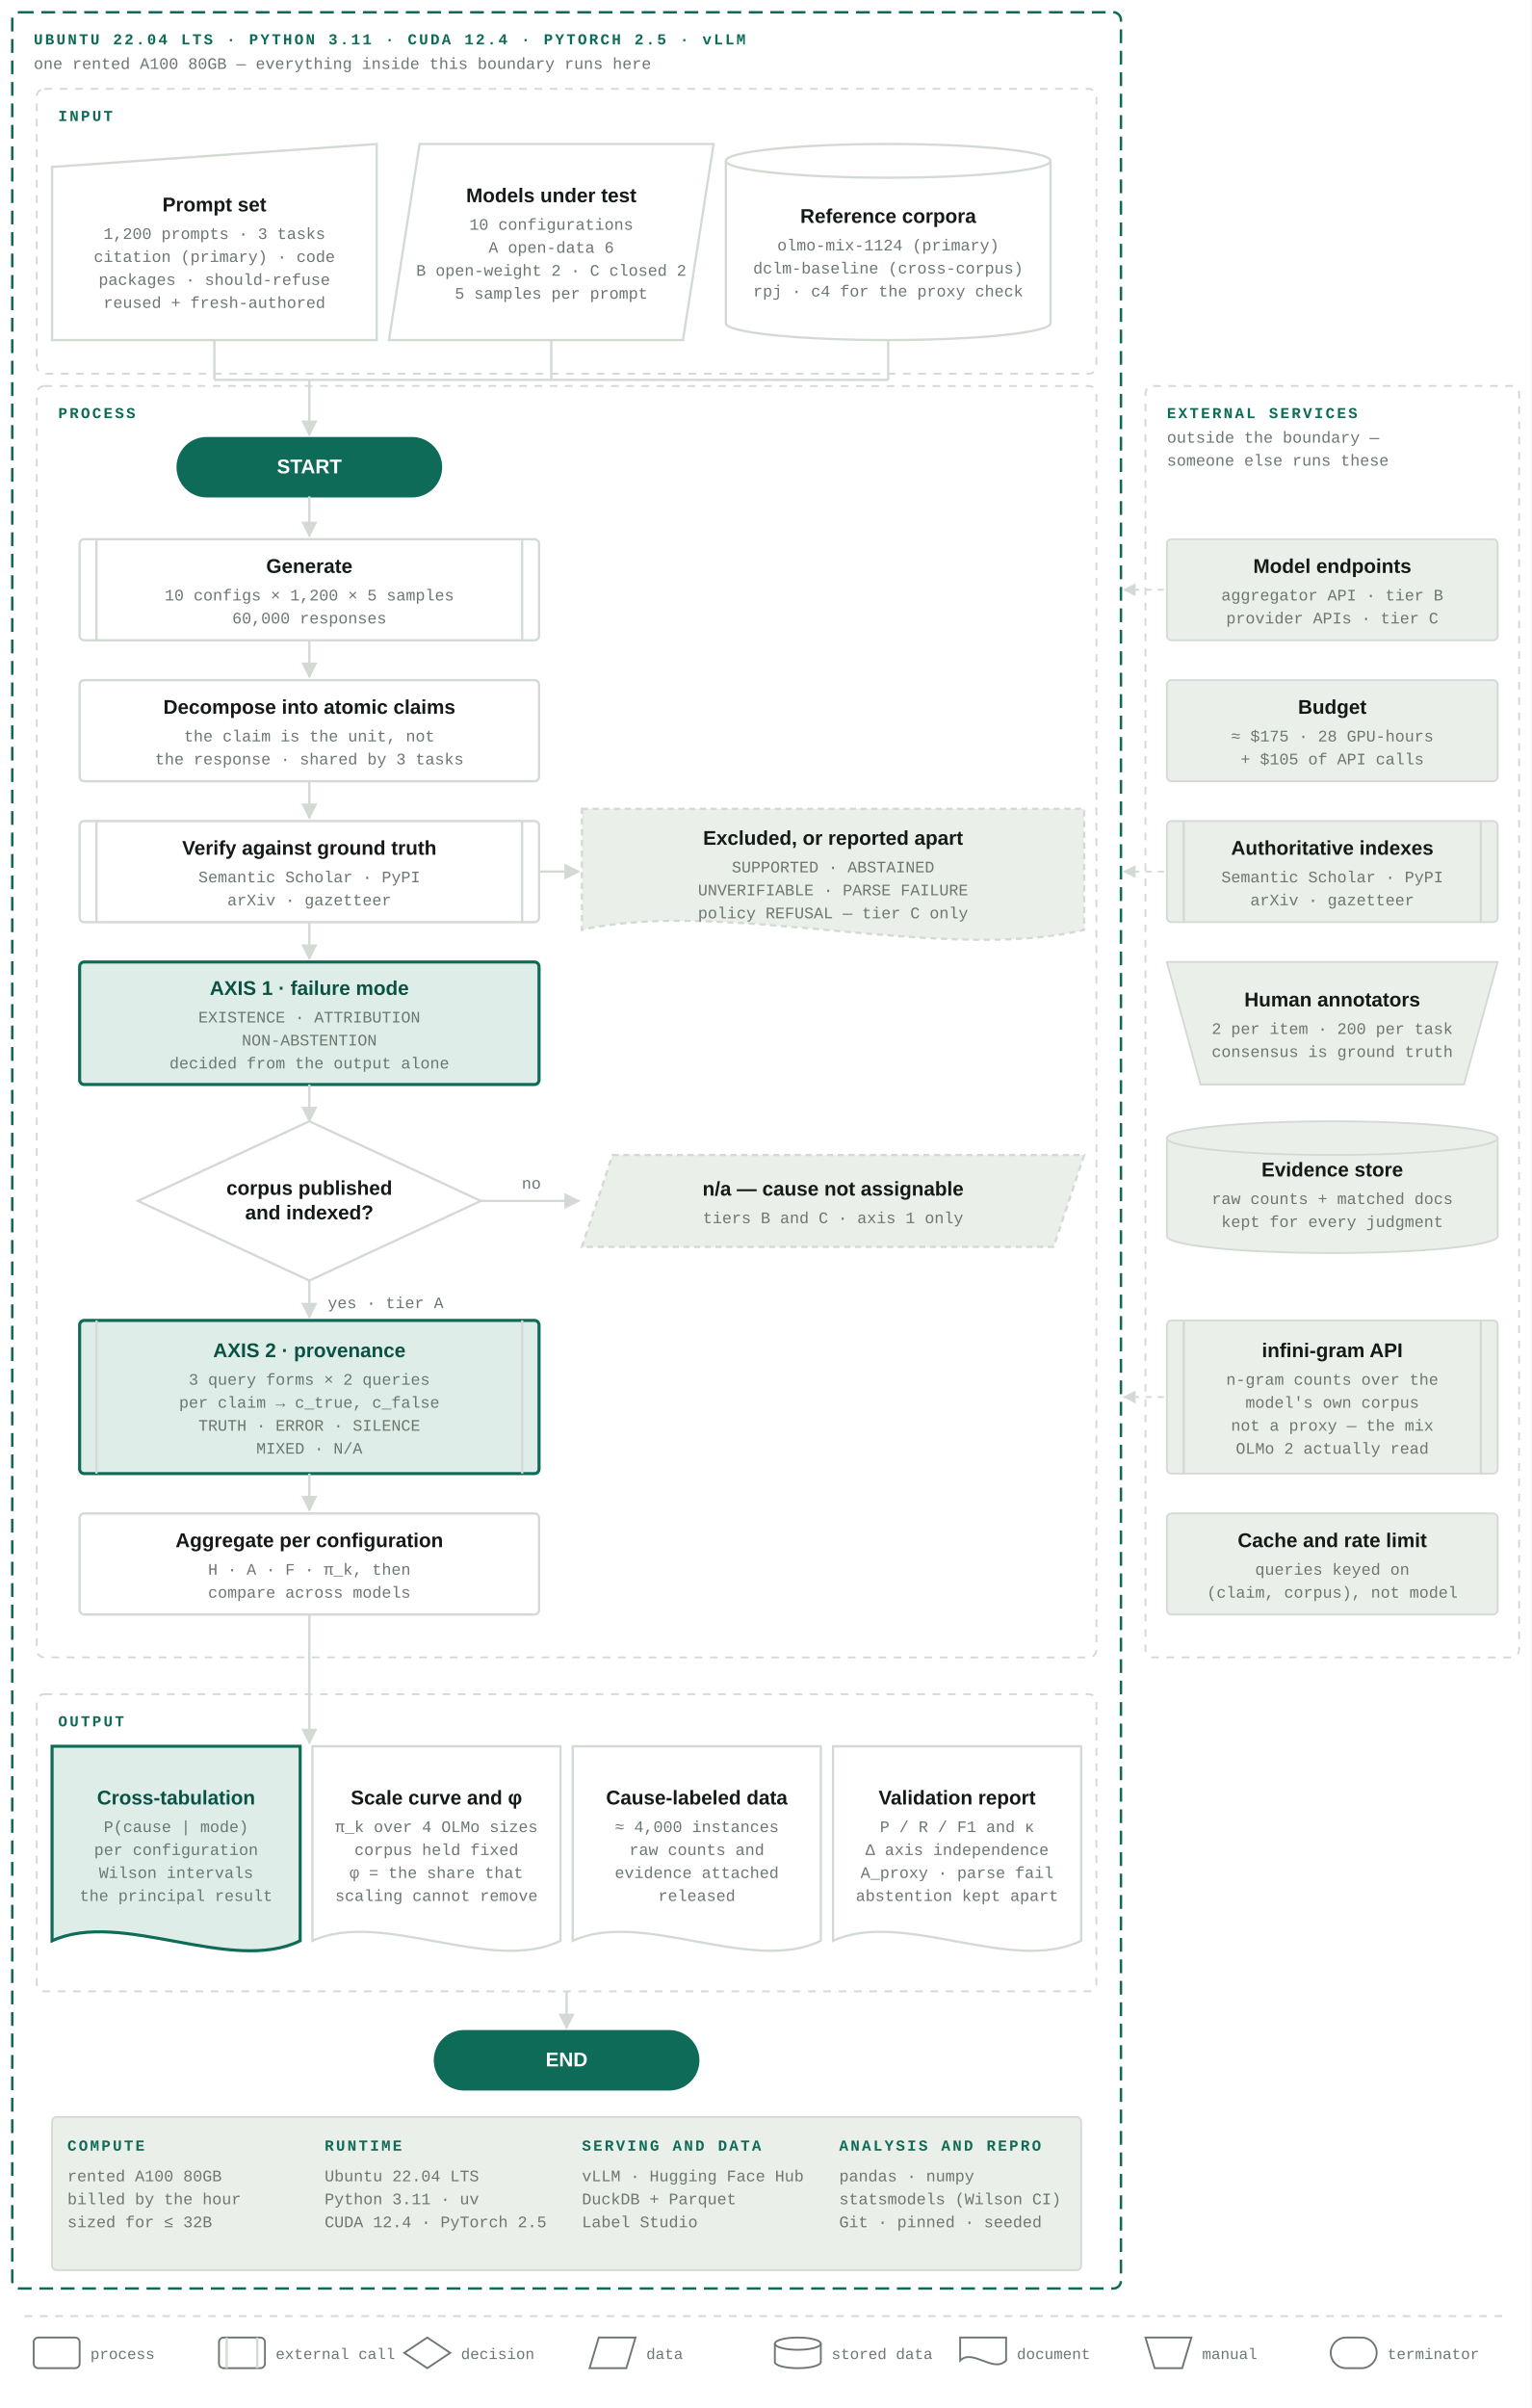
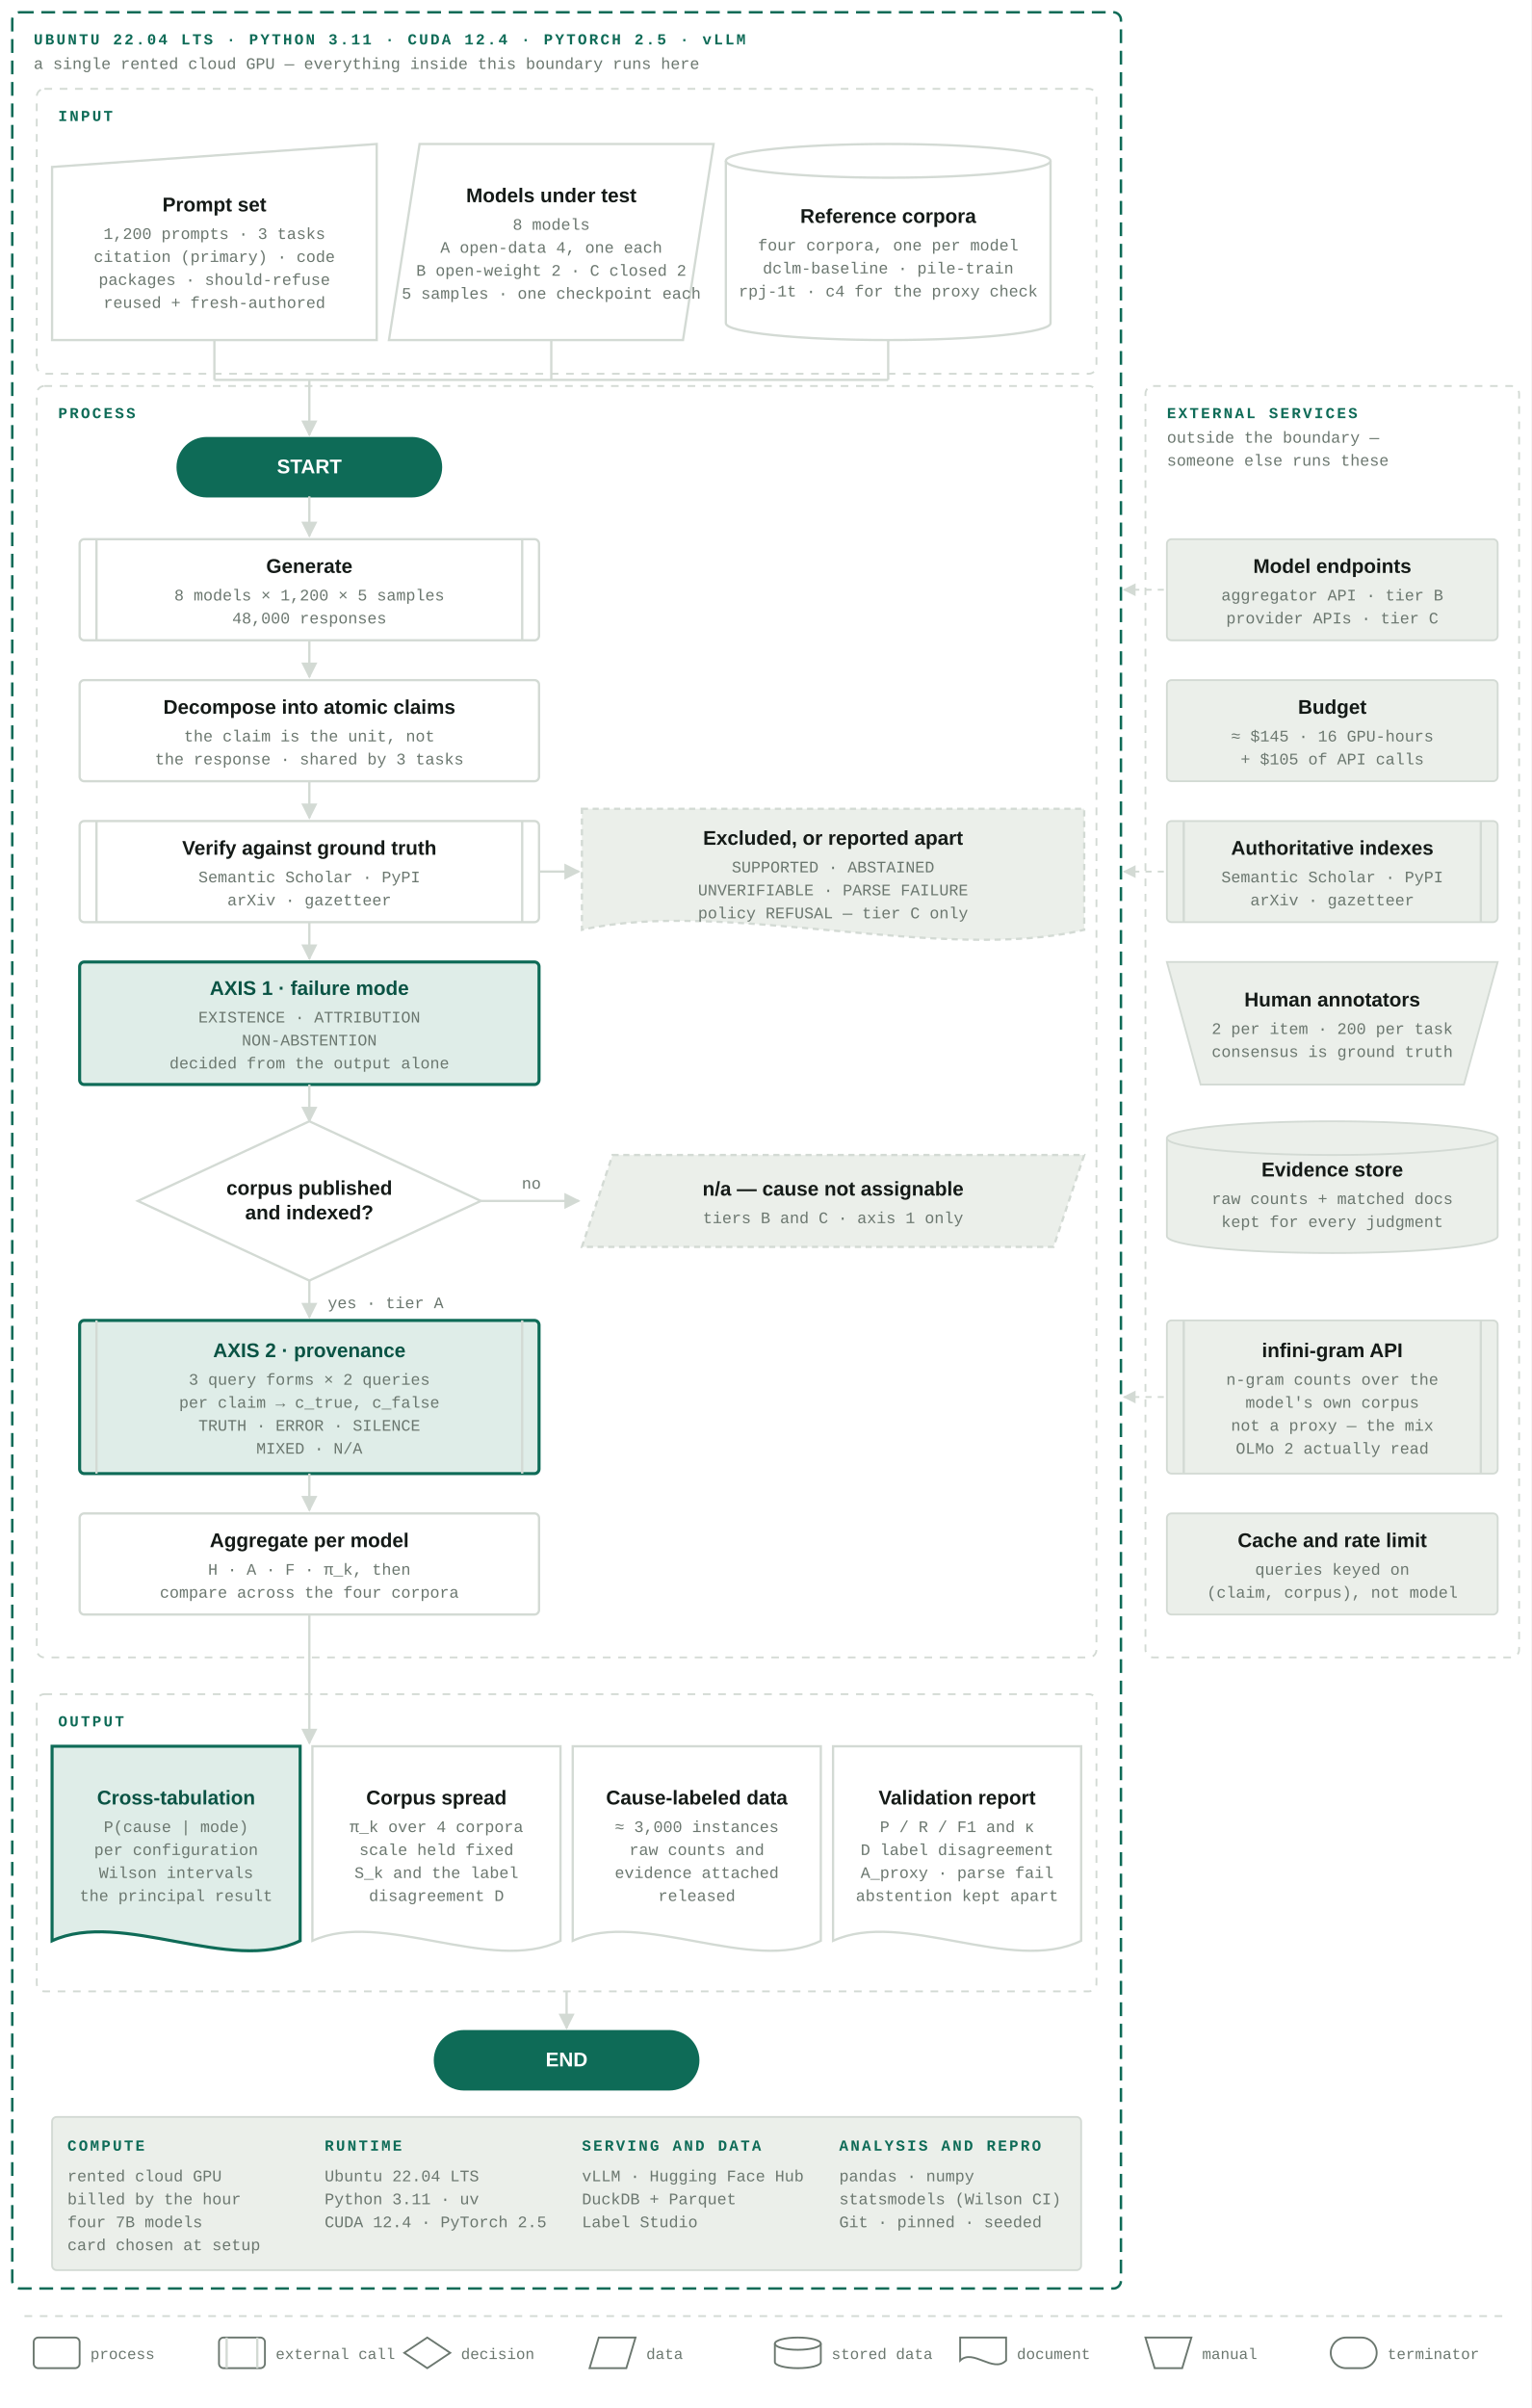
<svg xmlns="http://www.w3.org/2000/svg" viewBox="0 0 1000 1572" width="1000" height="1572">
  <rect x="0" y="0" width="1000" height="1572" fill="#FFFFFF" />
  <defs>
    <marker id="ah" viewBox="0 0 10 10" refX="9" refY="5" markerWidth="7" markerHeight="7" orient="auto">
      <path d="M0,0 L10,5 L0,10 z" fill="#D3DAD4" />
    </marker>
  </defs>
  <rect fill="none" stroke="#0E6B57" stroke-width="1.6" stroke-dasharray="9 5" x="8" y="8" width="724" height="1486" rx="5" />
  <text font-family="Consolas, Courier New, monospace" font-size="10" font-weight="700" letter-spacing="1.4" fill="#0E6B57" x="22" y="29">UBUNTU 22.04 LTS · PYTHON 3.11 · CUDA 12.4 · PYTORCH 2.5 · vLLM</text>
-   <text font-family="Consolas, Courier New, monospace" font-size="10.5" fill="#6B776F" x="22" y="45">one rented A100 80GB — everything inside this boundary runs here</text>
+   <text font-family="Consolas, Courier New, monospace" font-size="10.5" fill="#6B776F" x="22" y="45">a single rented cloud GPU — everything inside this boundary runs here</text>
  <rect fill="none" stroke="#D3DAD4" stroke-width="1.2" stroke-dasharray="5 5" x="24" y="58" width="692" height="186" rx="5" />
  <text font-family="Consolas, Courier New, monospace" font-size="10" font-weight="700" letter-spacing="1.4" fill="#0E6B57" x="38" y="79">INPUT</text>
  <path fill="#FFFFFF" stroke="#D3DAD4" stroke-width="1.5" d="M34,109 L246,94 L246,222 L34,222 Z" />
  <text font-family="Segoe UI, Calibri, Arial, sans-serif" font-size="13" font-weight="600" fill="#141A17" x="140" y="138" text-anchor="middle">Prompt set</text>
  <text font-family="Consolas, Courier New, monospace" font-size="10.5" fill="#6B776F" x="140" y="156" text-anchor="middle">1,200 prompts · 3 tasks</text>
  <text font-family="Consolas, Courier New, monospace" font-size="10.5" fill="#6B776F" x="140" y="171" text-anchor="middle">citation (primary) · code</text>
  <text font-family="Consolas, Courier New, monospace" font-size="10.5" fill="#6B776F" x="140" y="186" text-anchor="middle">packages · should-refuse</text>
  <text font-family="Consolas, Courier New, monospace" font-size="10.5" fill="#6B776F" x="140" y="201" text-anchor="middle">reused + fresh-authored</text>
  <path fill="#FFFFFF" stroke="#D3DAD4" stroke-width="1.5" d="M274,94 L466,94 L446,222 L254,222 Z" />
  <text font-family="Segoe UI, Calibri, Arial, sans-serif" font-size="13" font-weight="600" fill="#141A17" x="360" y="132" text-anchor="middle">Models under test</text>
-   <text font-family="Consolas, Courier New, monospace" font-size="10.5" fill="#6B776F" x="360" y="150" text-anchor="middle">10 configurations</text>
-   <text font-family="Consolas, Courier New, monospace" font-size="10.5" fill="#6B776F" x="360" y="165" text-anchor="middle">A open-data 6</text>
+   <text font-family="Consolas, Courier New, monospace" font-size="10.5" fill="#6B776F" x="360" y="150" text-anchor="middle">8 models</text>
+   <text font-family="Consolas, Courier New, monospace" font-size="10.5" fill="#6B776F" x="360" y="165" text-anchor="middle">A open-data 4, one each</text>
  <text font-family="Consolas, Courier New, monospace" font-size="10.5" fill="#6B776F" x="360" y="180" text-anchor="middle">B open-weight 2 · C closed 2</text>
-   <text font-family="Consolas, Courier New, monospace" font-size="10.5" fill="#6B776F" x="360" y="195" text-anchor="middle">5 samples per prompt</text>
+   <text font-family="Consolas, Courier New, monospace" font-size="10.5" fill="#6B776F" x="360" y="195" text-anchor="middle">5 samples · one checkpoint each</text>
  <path fill="#FFFFFF" stroke="#D3DAD4" stroke-width="1.5" d="M474,105 A106.0,11 0 0 1 686,105 L686,211 A106.0,11 0 0 1 474,211 Z" />
  <path fill="#FFFFFF" stroke="#D3DAD4" stroke-width="1.5" style="fill:none" d="M474,105 A106.0,11 0 0 0 686,105" />
  <text font-family="Segoe UI, Calibri, Arial, sans-serif" font-size="13" font-weight="600" fill="#141A17" x="580" y="145.5" text-anchor="middle">Reference corpora</text>
-   <text font-family="Consolas, Courier New, monospace" font-size="10.5" fill="#6B776F" x="580" y="163.5" text-anchor="middle">olmo-mix-1124 (primary)</text>
-   <text font-family="Consolas, Courier New, monospace" font-size="10.5" fill="#6B776F" x="580" y="178.5" text-anchor="middle">dclm-baseline (cross-corpus)</text>
-   <text font-family="Consolas, Courier New, monospace" font-size="10.5" fill="#6B776F" x="580" y="193.5" text-anchor="middle">rpj · c4 for the proxy check</text>
+   <text font-family="Consolas, Courier New, monospace" font-size="10.5" fill="#6B776F" x="580" y="163.5" text-anchor="middle">four corpora, one per model</text>
+   <text font-family="Consolas, Courier New, monospace" font-size="10.5" fill="#6B776F" x="580" y="178.5" text-anchor="middle">dclm-baseline · pile-train</text>
+   <text font-family="Consolas, Courier New, monospace" font-size="10.5" fill="#6B776F" x="580" y="193.5" text-anchor="middle">rpj-1t · c4 for the proxy check</text>
  <line stroke="#D3DAD4" stroke-width="1.5" fill="none" x1="140" y1="222" x2="140" y2="248" />
  <line stroke="#D3DAD4" stroke-width="1.5" fill="none" x1="360" y1="222" x2="360" y2="248" />
  <line stroke="#D3DAD4" stroke-width="1.5" fill="none" x1="580" y1="222" x2="580" y2="248" />
  <line stroke="#D3DAD4" stroke-width="1.5" fill="none" x1="140" y1="248" x2="580" y2="248" />
  <line stroke="#D3DAD4" stroke-width="1.5" fill="none" x1="202" y1="248" x2="202" y2="284" marker-end="url(#ah)" />
  <rect fill="none" stroke="#D3DAD4" stroke-width="1.2" stroke-dasharray="5 5" x="24" y="252" width="692" height="830" rx="5" />
  <text font-family="Consolas, Courier New, monospace" font-size="10" font-weight="700" letter-spacing="1.4" fill="#0E6B57" x="38" y="273">PROCESS</text>
  <rect fill="#0E6B57" stroke="#0E6B57" stroke-width="1.5" x="116" y="286" width="172" height="38" rx="19.0" />
  <text font-family="Segoe UI, Calibri, Arial, sans-serif" font-size="13" font-weight="600" fill="#FFFFFF" x="202" y="309" text-anchor="middle">START</text>
  <line stroke="#D3DAD4" stroke-width="1.5" fill="none" x1="202" y1="324" x2="202" y2="350" marker-end="url(#ah)" />
  <rect fill="#FFFFFF" stroke="#D3DAD4" stroke-width="1.5" x="52" y="352" width="300" height="66" rx="3" />
  <line stroke="#D3DAD4" stroke-width="1.5" x1="63" y1="352" x2="63" y2="418" />
  <line stroke="#D3DAD4" stroke-width="1.5" x1="341" y1="352" x2="341" y2="418" />
  <text font-family="Segoe UI, Calibri, Arial, sans-serif" font-size="13" font-weight="600" fill="#141A17" x="202" y="374" text-anchor="middle">Generate</text>
-   <text font-family="Consolas, Courier New, monospace" font-size="10.5" fill="#6B776F" x="202" y="392" text-anchor="middle">10 configs × 1,200 × 5 samples</text>
-   <text font-family="Consolas, Courier New, monospace" font-size="10.5" fill="#6B776F" x="202" y="407" text-anchor="middle">60,000 responses</text>
+   <text font-family="Consolas, Courier New, monospace" font-size="10.5" fill="#6B776F" x="202" y="392" text-anchor="middle">8 models × 1,200 × 5 samples</text>
+   <text font-family="Consolas, Courier New, monospace" font-size="10.5" fill="#6B776F" x="202" y="407" text-anchor="middle">48,000 responses</text>
  <line stroke="#D3DAD4" stroke-width="1.2" fill="none" stroke-dasharray="4 4" x1="760" y1="385" x2="734" y2="385" marker-end="url(#ah)" />
  <line stroke="#D3DAD4" stroke-width="1.5" fill="none" x1="202" y1="418" x2="202" y2="442" marker-end="url(#ah)" />
  <rect fill="#FFFFFF" stroke="#D3DAD4" stroke-width="1.5" x="52" y="444" width="300" height="66" rx="3" />
  <text font-family="Segoe UI, Calibri, Arial, sans-serif" font-size="13" font-weight="600" fill="#141A17" x="202" y="466" text-anchor="middle">Decompose into atomic claims</text>
  <text font-family="Consolas, Courier New, monospace" font-size="10.5" fill="#6B776F" x="202" y="484" text-anchor="middle">the claim is the unit, not</text>
  <text font-family="Consolas, Courier New, monospace" font-size="10.5" fill="#6B776F" x="202" y="499" text-anchor="middle">the response · shared by 3 tasks</text>
  <line stroke="#D3DAD4" stroke-width="1.5" fill="none" x1="202" y1="510" x2="202" y2="534" marker-end="url(#ah)" />
  <rect fill="#FFFFFF" stroke="#D3DAD4" stroke-width="1.5" x="52" y="536" width="300" height="66" rx="3" />
  <line stroke="#D3DAD4" stroke-width="1.5" x1="63" y1="536" x2="63" y2="602" />
  <line stroke="#D3DAD4" stroke-width="1.5" x1="341" y1="536" x2="341" y2="602" />
  <text font-family="Segoe UI, Calibri, Arial, sans-serif" font-size="13" font-weight="600" fill="#141A17" x="202" y="558" text-anchor="middle">Verify against ground truth</text>
  <text font-family="Consolas, Courier New, monospace" font-size="10.5" fill="#6B776F" x="202" y="576" text-anchor="middle">Semantic Scholar · PyPI</text>
  <text font-family="Consolas, Courier New, monospace" font-size="10.5" fill="#6B776F" x="202" y="591" text-anchor="middle">arXiv · gazetteer</text>
  <line stroke="#D3DAD4" stroke-width="1.2" fill="none" stroke-dasharray="4 4" x1="760" y1="569" x2="734" y2="569" marker-end="url(#ah)" />
  <line stroke="#D3DAD4" stroke-width="1.5" fill="none" x1="352" y1="569" x2="378" y2="569" marker-end="url(#ah)" />
  <path fill="#EBEFEA" stroke="#D3DAD4" stroke-width="1.5" stroke-dasharray="4 3" d="M380,528 L708,528 L708,607 C616.16,629.1 471.84,586.2 380,607 Z" />
  <text font-family="Segoe UI, Calibri, Arial, sans-serif" font-size="13" font-weight="600" fill="#141A17" x="544" y="551.5" text-anchor="middle">Excluded, or reported apart</text>
  <text font-family="Consolas, Courier New, monospace" font-size="10.5" fill="#6B776F" x="544" y="569.5" text-anchor="middle">SUPPORTED · ABSTAINED</text>
  <text font-family="Consolas, Courier New, monospace" font-size="10.5" fill="#6B776F" x="544" y="584.5" text-anchor="middle">UNVERIFIABLE · PARSE FAILURE</text>
  <text font-family="Consolas, Courier New, monospace" font-size="10.5" fill="#6B776F" x="544" y="599.5" text-anchor="middle">policy REFUSAL — tier C only</text>
  <line stroke="#D3DAD4" stroke-width="1.5" fill="none" x1="202" y1="602" x2="202" y2="626" marker-end="url(#ah)" />
  <rect fill="#DFEDE8" stroke="#0E6B57" stroke-width="2" x="52" y="628" width="300" height="80" rx="3" />
  <text font-family="Segoe UI, Calibri, Arial, sans-serif" font-size="13" font-weight="600" fill="#0A5344" x="202" y="649.5" text-anchor="middle">AXIS 1 · failure mode</text>
  <text font-family="Consolas, Courier New, monospace" font-size="10.5" fill="#6B776F" x="202" y="667.5" text-anchor="middle">EXISTENCE · ATTRIBUTION</text>
  <text font-family="Consolas, Courier New, monospace" font-size="10.5" fill="#6B776F" x="202" y="682.5" text-anchor="middle">NON-ABSTENTION</text>
  <text font-family="Consolas, Courier New, monospace" font-size="10.5" fill="#6B776F" x="202" y="697.5" text-anchor="middle">decided from the output alone</text>
  <line stroke="#D3DAD4" stroke-width="1.5" fill="none" x1="202" y1="708" x2="202" y2="732" marker-end="url(#ah)" />
  <path fill="#FFFFFF" stroke="#D3DAD4" stroke-width="1.5" d="M202,732 L314,784 L202,836 L90,784 Z" />
  <text font-family="Segoe UI, Calibri, Arial, sans-serif" font-size="13" font-weight="600" fill="#141A17" x="202" y="780" text-anchor="middle">corpus published</text>
  <text font-family="Segoe UI, Calibri, Arial, sans-serif" font-size="13" font-weight="600" fill="#141A17" x="202" y="796" text-anchor="middle">and indexed?</text>
  <line stroke="#D3DAD4" stroke-width="1.5" fill="none" x1="314" y1="784" x2="378" y2="784" marker-end="url(#ah)" />
  <text font-family="Consolas, Courier New, monospace" font-size="10.5" fill="#6B776F" x="347" y="776" text-anchor="middle">no</text>
  <path fill="#EBEFEA" stroke="#D3DAD4" stroke-width="1.5" stroke-dasharray="4 3" d="M400,754 L708,754 L688,814 L380,814 Z" />
  <text font-family="Segoe UI, Calibri, Arial, sans-serif" font-size="13" font-weight="600" fill="#141A17" x="544" y="780.5" text-anchor="middle">n/a — cause not assignable</text>
  <text font-family="Consolas, Courier New, monospace" font-size="10.5" fill="#6B776F" x="544" y="798.5" text-anchor="middle">tiers B and C · axis 1 only</text>
  <line stroke="#D3DAD4" stroke-width="1.5" fill="none" x1="202" y1="836" x2="202" y2="860" marker-end="url(#ah)" />
  <text font-family="Consolas, Courier New, monospace" font-size="10.5" fill="#6B776F" x="214" y="854">yes · tier A</text>
  <rect fill="#DFEDE8" stroke="#0E6B57" stroke-width="2" x="52" y="862" width="300" height="100" rx="3" />
  <line stroke="#D3DAD4" stroke-width="1.5" x1="63" y1="862" x2="63" y2="962" />
  <line stroke="#D3DAD4" stroke-width="1.5" x1="341" y1="862" x2="341" y2="962" />
  <text font-family="Segoe UI, Calibri, Arial, sans-serif" font-size="13" font-weight="600" fill="#0A5344" x="202" y="886" text-anchor="middle">AXIS 2 · provenance</text>
  <text font-family="Consolas, Courier New, monospace" font-size="10.5" fill="#6B776F" x="202" y="904" text-anchor="middle">3 query forms × 2 queries</text>
  <text font-family="Consolas, Courier New, monospace" font-size="10.5" fill="#6B776F" x="202" y="919" text-anchor="middle">per claim → c_true, c_false</text>
  <text font-family="Consolas, Courier New, monospace" font-size="10.5" fill="#6B776F" x="202" y="934" text-anchor="middle">TRUTH · ERROR · SILENCE</text>
  <text font-family="Consolas, Courier New, monospace" font-size="10.5" fill="#6B776F" x="202" y="949" text-anchor="middle">MIXED · N/A</text>
  <line stroke="#D3DAD4" stroke-width="1.2" fill="none" stroke-dasharray="4 4" x1="760" y1="912" x2="734" y2="912" marker-end="url(#ah)" />
  <line stroke="#D3DAD4" stroke-width="1.5" fill="none" x1="202" y1="962" x2="202" y2="986" marker-end="url(#ah)" />
  <rect fill="#FFFFFF" stroke="#D3DAD4" stroke-width="1.5" x="52" y="988" width="300" height="66" rx="3" />
-   <text font-family="Segoe UI, Calibri, Arial, sans-serif" font-size="13" font-weight="600" fill="#141A17" x="202" y="1010" text-anchor="middle">Aggregate per configuration</text>
+   <text font-family="Segoe UI, Calibri, Arial, sans-serif" font-size="13" font-weight="600" fill="#141A17" x="202" y="1010" text-anchor="middle">Aggregate per model</text>
  <text font-family="Consolas, Courier New, monospace" font-size="10.5" fill="#6B776F" x="202" y="1028" text-anchor="middle">H · A · F · π_k, then</text>
-   <text font-family="Consolas, Courier New, monospace" font-size="10.5" fill="#6B776F" x="202" y="1043" text-anchor="middle">compare across models</text>
+   <text font-family="Consolas, Courier New, monospace" font-size="10.5" fill="#6B776F" x="202" y="1043" text-anchor="middle">compare across the four corpora</text>
  <line stroke="#D3DAD4" stroke-width="1.5" fill="none" x1="202" y1="1054" x2="202" y2="1138" marker-end="url(#ah)" />
  <rect fill="none" stroke="#D3DAD4" stroke-width="1.2" stroke-dasharray="5 5" x="748" y="252" width="244" height="830" rx="5" />
  <text font-family="Consolas, Courier New, monospace" font-size="10" font-weight="700" letter-spacing="1.4" fill="#0E6B57" x="762" y="273">EXTERNAL SERVICES</text>
  <text font-family="Consolas, Courier New, monospace" font-size="10.5" fill="#6B776F" x="762" y="289">outside the boundary —</text>
  <text font-family="Consolas, Courier New, monospace" font-size="10.5" fill="#6B776F" x="762" y="304">someone else runs these</text>
  <rect fill="#EBEFEA" stroke="#D3DAD4" stroke-width="1.2" x="762" y="352" width="216" height="66" rx="3" />
  <text font-family="Segoe UI, Calibri, Arial, sans-serif" font-size="13" font-weight="600" fill="#141A17" x="870" y="374" text-anchor="middle">Model endpoints</text>
  <text font-family="Consolas, Courier New, monospace" font-size="10.5" fill="#6B776F" x="870" y="392" text-anchor="middle">aggregator API · tier B</text>
  <text font-family="Consolas, Courier New, monospace" font-size="10.5" fill="#6B776F" x="870" y="407" text-anchor="middle">provider APIs · tier C</text>
  <rect fill="#EBEFEA" stroke="#D3DAD4" stroke-width="1.2" x="762" y="444" width="216" height="66" rx="3" />
  <text font-family="Segoe UI, Calibri, Arial, sans-serif" font-size="13" font-weight="600" fill="#141A17" x="870" y="466" text-anchor="middle">Budget</text>
-   <text font-family="Consolas, Courier New, monospace" font-size="10.5" fill="#6B776F" x="870" y="484" text-anchor="middle">≈ $175 · 28 GPU-hours</text>
+   <text font-family="Consolas, Courier New, monospace" font-size="10.5" fill="#6B776F" x="870" y="484" text-anchor="middle">≈ $145 · 16 GPU-hours</text>
  <text font-family="Consolas, Courier New, monospace" font-size="10.5" fill="#6B776F" x="870" y="499" text-anchor="middle">+ $105 of API calls</text>
  <rect fill="#EBEFEA" stroke="#D3DAD4" stroke-width="1.2" x="762" y="536" width="216" height="66" rx="3" />
  <line stroke="#D3DAD4" stroke-width="1.5" x1="773" y1="536" x2="773" y2="602" />
  <line stroke="#D3DAD4" stroke-width="1.5" x1="967" y1="536" x2="967" y2="602" />
  <text font-family="Segoe UI, Calibri, Arial, sans-serif" font-size="13" font-weight="600" fill="#141A17" x="870" y="558" text-anchor="middle">Authoritative indexes</text>
  <text font-family="Consolas, Courier New, monospace" font-size="10.5" fill="#6B776F" x="870" y="576" text-anchor="middle">Semantic Scholar · PyPI</text>
  <text font-family="Consolas, Courier New, monospace" font-size="10.5" fill="#6B776F" x="870" y="591" text-anchor="middle">arXiv · gazetteer</text>
  <path fill="#EBEFEA" stroke="#D3DAD4" stroke-width="1.2" d="M762,628 L978,628 L956,708 L784,708 Z" />
  <text font-family="Segoe UI, Calibri, Arial, sans-serif" font-size="13" font-weight="600" fill="#141A17" x="870" y="657" text-anchor="middle">Human annotators</text>
  <text font-family="Consolas, Courier New, monospace" font-size="10.5" fill="#6B776F" x="870" y="675" text-anchor="middle">2 per item · 200 per task</text>
  <text font-family="Consolas, Courier New, monospace" font-size="10.5" fill="#6B776F" x="870" y="690" text-anchor="middle">consensus is ground truth</text>
  <path fill="#EBEFEA" stroke="#D3DAD4" stroke-width="1.2" d="M762,743 A108.0,11 0 0 1 978,743 L978,807 A108.0,11 0 0 1 762,807 Z" />
  <path fill="#EBEFEA" stroke="#D3DAD4" stroke-width="1.2" style="fill:none" d="M762,743 A108.0,11 0 0 0 978,743" />
  <text font-family="Segoe UI, Calibri, Arial, sans-serif" font-size="13" font-weight="600" fill="#141A17" x="870" y="768" text-anchor="middle">Evidence store</text>
  <text font-family="Consolas, Courier New, monospace" font-size="10.5" fill="#6B776F" x="870" y="786" text-anchor="middle">raw counts + matched docs</text>
  <text font-family="Consolas, Courier New, monospace" font-size="10.5" fill="#6B776F" x="870" y="801" text-anchor="middle">kept for every judgment</text>
  <rect fill="#EBEFEA" stroke="#D3DAD4" stroke-width="1.2" x="762" y="862" width="216" height="100" rx="3" />
  <line stroke="#D3DAD4" stroke-width="1.5" x1="773" y1="862" x2="773" y2="962" />
  <line stroke="#D3DAD4" stroke-width="1.5" x1="967" y1="862" x2="967" y2="962" />
  <text font-family="Segoe UI, Calibri, Arial, sans-serif" font-size="13" font-weight="600" fill="#141A17" x="870" y="886" text-anchor="middle">infini-gram API</text>
  <text font-family="Consolas, Courier New, monospace" font-size="10.5" fill="#6B776F" x="870" y="904" text-anchor="middle">n-gram counts over the</text>
  <text font-family="Consolas, Courier New, monospace" font-size="10.5" fill="#6B776F" x="870" y="919" text-anchor="middle">model's own corpus</text>
  <text font-family="Consolas, Courier New, monospace" font-size="10.5" fill="#6B776F" x="870" y="934" text-anchor="middle">not a proxy — the mix</text>
  <text font-family="Consolas, Courier New, monospace" font-size="10.5" fill="#6B776F" x="870" y="949" text-anchor="middle">OLMo 2 actually read</text>
  <rect fill="#EBEFEA" stroke="#D3DAD4" stroke-width="1.2" x="762" y="988" width="216" height="66" rx="3" />
  <text font-family="Segoe UI, Calibri, Arial, sans-serif" font-size="13" font-weight="600" fill="#141A17" x="870" y="1010" text-anchor="middle">Cache and rate limit</text>
  <text font-family="Consolas, Courier New, monospace" font-size="10.5" fill="#6B776F" x="870" y="1028" text-anchor="middle">queries keyed on</text>
  <text font-family="Consolas, Courier New, monospace" font-size="10.5" fill="#6B776F" x="870" y="1043" text-anchor="middle">(claim, corpus), not model</text>
  <rect fill="none" stroke="#D3DAD4" stroke-width="1.2" stroke-dasharray="5 5" x="24" y="1106" width="692" height="194" rx="5" />
  <text font-family="Consolas, Courier New, monospace" font-size="10" font-weight="700" letter-spacing="1.4" fill="#0E6B57" x="38" y="1127">OUTPUT</text>
  <path fill="#DFEDE8" stroke="#0E6B57" stroke-width="2" d="M34,1140 L196,1140 L196,1267 C150.64,1289.1 79.36,1246.2 34,1267 Z" />
  <text font-family="Segoe UI, Calibri, Arial, sans-serif" font-size="13" font-weight="600" fill="#0A5344" x="115" y="1178" text-anchor="middle">Cross-tabulation</text>
  <text font-family="Consolas, Courier New, monospace" font-size="10.5" fill="#6B776F" x="115" y="1196" text-anchor="middle">P(cause | mode)</text>
  <text font-family="Consolas, Courier New, monospace" font-size="10.5" fill="#6B776F" x="115" y="1211" text-anchor="middle">per configuration</text>
  <text font-family="Consolas, Courier New, monospace" font-size="10.5" fill="#6B776F" x="115" y="1226" text-anchor="middle">Wilson intervals</text>
  <text font-family="Consolas, Courier New, monospace" font-size="10.5" fill="#6B776F" x="115" y="1241" text-anchor="middle">the principal result</text>
  <path fill="#FFFFFF" stroke="#D3DAD4" stroke-width="1.5" d="M204,1140 L366,1140 L366,1267 C320.64,1289.1 249.36,1246.2 204,1267 Z" />
-   <text font-family="Segoe UI, Calibri, Arial, sans-serif" font-size="13" font-weight="600" fill="#141A17" x="285" y="1178" text-anchor="middle">Scale curve and φ</text>
-   <text font-family="Consolas, Courier New, monospace" font-size="10.5" fill="#6B776F" x="285" y="1196" text-anchor="middle">π_k over 4 OLMo sizes</text>
-   <text font-family="Consolas, Courier New, monospace" font-size="10.5" fill="#6B776F" x="285" y="1211" text-anchor="middle">corpus held fixed</text>
-   <text font-family="Consolas, Courier New, monospace" font-size="10.5" fill="#6B776F" x="285" y="1226" text-anchor="middle">φ = the share that</text>
-   <text font-family="Consolas, Courier New, monospace" font-size="10.5" fill="#6B776F" x="285" y="1241" text-anchor="middle">scaling cannot remove</text>
+   <text font-family="Segoe UI, Calibri, Arial, sans-serif" font-size="13" font-weight="600" fill="#141A17" x="285" y="1178" text-anchor="middle">Corpus spread</text>
+   <text font-family="Consolas, Courier New, monospace" font-size="10.5" fill="#6B776F" x="285" y="1196" text-anchor="middle">π_k over 4 corpora</text>
+   <text font-family="Consolas, Courier New, monospace" font-size="10.5" fill="#6B776F" x="285" y="1211" text-anchor="middle">scale held fixed</text>
+   <text font-family="Consolas, Courier New, monospace" font-size="10.5" fill="#6B776F" x="285" y="1226" text-anchor="middle">S_k and the label</text>
+   <text font-family="Consolas, Courier New, monospace" font-size="10.5" fill="#6B776F" x="285" y="1241" text-anchor="middle">disagreement D</text>
  <path fill="#FFFFFF" stroke="#D3DAD4" stroke-width="1.5" d="M374,1140 L536,1140 L536,1267 C490.64,1289.1 419.36,1246.2 374,1267 Z" />
  <text font-family="Segoe UI, Calibri, Arial, sans-serif" font-size="13" font-weight="600" fill="#141A17" x="455" y="1178" text-anchor="middle">Cause-labeled data</text>
-   <text font-family="Consolas, Courier New, monospace" font-size="10.5" fill="#6B776F" x="455" y="1196" text-anchor="middle">≈ 4,000 instances</text>
+   <text font-family="Consolas, Courier New, monospace" font-size="10.5" fill="#6B776F" x="455" y="1196" text-anchor="middle">≈ 3,000 instances</text>
  <text font-family="Consolas, Courier New, monospace" font-size="10.5" fill="#6B776F" x="455" y="1211" text-anchor="middle">raw counts and</text>
  <text font-family="Consolas, Courier New, monospace" font-size="10.5" fill="#6B776F" x="455" y="1226" text-anchor="middle">evidence attached</text>
  <text font-family="Consolas, Courier New, monospace" font-size="10.5" fill="#6B776F" x="455" y="1241" text-anchor="middle">released</text>
  <path fill="#FFFFFF" stroke="#D3DAD4" stroke-width="1.5" d="M544,1140 L706,1140 L706,1267 C660.64,1289.1 589.36,1246.2 544,1267 Z" />
  <text font-family="Segoe UI, Calibri, Arial, sans-serif" font-size="13" font-weight="600" fill="#141A17" x="625" y="1178" text-anchor="middle">Validation report</text>
  <text font-family="Consolas, Courier New, monospace" font-size="10.5" fill="#6B776F" x="625" y="1196" text-anchor="middle">P / R / F1 and κ</text>
-   <text font-family="Consolas, Courier New, monospace" font-size="10.5" fill="#6B776F" x="625" y="1211" text-anchor="middle">Δ axis independence</text>
+   <text font-family="Consolas, Courier New, monospace" font-size="10.5" fill="#6B776F" x="625" y="1211" text-anchor="middle">D label disagreement</text>
  <text font-family="Consolas, Courier New, monospace" font-size="10.5" fill="#6B776F" x="625" y="1226" text-anchor="middle">A_proxy · parse fail</text>
  <text font-family="Consolas, Courier New, monospace" font-size="10.5" fill="#6B776F" x="625" y="1241" text-anchor="middle">abstention kept apart</text>
  <line stroke="#D3DAD4" stroke-width="1.5" fill="none" x1="370" y1="1300" x2="370" y2="1324" marker-end="url(#ah)" />
  <rect fill="#0E6B57" stroke="#0E6B57" stroke-width="1.5" x="284" y="1326" width="172" height="38" rx="19.0" />
  <text font-family="Segoe UI, Calibri, Arial, sans-serif" font-size="13" font-weight="600" fill="#FFFFFF" x="370" y="1349" text-anchor="middle">END</text>
  <rect fill="#EBEFEA" stroke="#D3DAD4" stroke-width="1.2" x="34" y="1382" width="672" height="100" rx="3" />
  <text font-family="Consolas, Courier New, monospace" font-size="10" font-weight="700" letter-spacing="1.4" fill="#0E6B57" x="44" y="1404">COMPUTE</text>
-   <text font-family="Consolas, Courier New, monospace" font-size="10.5" fill="#6B776F" x="44" y="1424">rented A100 80GB</text>
+   <text font-family="Consolas, Courier New, monospace" font-size="10.5" fill="#6B776F" x="44" y="1424">rented cloud GPU</text>
  <text font-family="Consolas, Courier New, monospace" font-size="10.5" fill="#6B776F" x="44" y="1439">billed by the hour</text>
-   <text font-family="Consolas, Courier New, monospace" font-size="10.5" fill="#6B776F" x="44" y="1454">sized for ≤ 32B</text>
+   <text font-family="Consolas, Courier New, monospace" font-size="10.5" fill="#6B776F" x="44" y="1454">four 7B models</text>
+   <text font-family="Consolas, Courier New, monospace" font-size="10.5" fill="#6B776F" x="44" y="1469">card chosen at setup</text>
  <text font-family="Consolas, Courier New, monospace" font-size="10" font-weight="700" letter-spacing="1.4" fill="#0E6B57" x="212" y="1404">RUNTIME</text>
  <text font-family="Consolas, Courier New, monospace" font-size="10.5" fill="#6B776F" x="212" y="1424">Ubuntu 22.04 LTS</text>
  <text font-family="Consolas, Courier New, monospace" font-size="10.5" fill="#6B776F" x="212" y="1439">Python 3.11 · uv</text>
  <text font-family="Consolas, Courier New, monospace" font-size="10.5" fill="#6B776F" x="212" y="1454">CUDA 12.4 · PyTorch 2.5</text>
  <text font-family="Consolas, Courier New, monospace" font-size="10" font-weight="700" letter-spacing="1.4" fill="#0E6B57" x="380" y="1404">SERVING AND DATA</text>
  <text font-family="Consolas, Courier New, monospace" font-size="10.5" fill="#6B776F" x="380" y="1424">vLLM · Hugging Face Hub</text>
  <text font-family="Consolas, Courier New, monospace" font-size="10.5" fill="#6B776F" x="380" y="1439">DuckDB + Parquet</text>
  <text font-family="Consolas, Courier New, monospace" font-size="10.5" fill="#6B776F" x="380" y="1454">Label Studio</text>
  <text font-family="Consolas, Courier New, monospace" font-size="10" font-weight="700" letter-spacing="1.4" fill="#0E6B57" x="548" y="1404">ANALYSIS AND REPRO</text>
  <text font-family="Consolas, Courier New, monospace" font-size="10.5" fill="#6B776F" x="548" y="1424">pandas · numpy</text>
  <text font-family="Consolas, Courier New, monospace" font-size="10.5" fill="#6B776F" x="548" y="1439">statsmodels (Wilson CI)</text>
  <text font-family="Consolas, Courier New, monospace" font-size="10.5" fill="#6B776F" x="548" y="1454">Git · pinned · seeded</text>
  <line fill="none" stroke="#D3DAD4" stroke-width="1.2" stroke-dasharray="5 5" x1="16" y1="1512" x2="984" y2="1512" />
  <rect fill="#FFFFFF" stroke="#6B776F" stroke-width="1.2" x="22" y="1526" width="30" height="20" rx="3" />
  <text font-family="Consolas, Courier New, monospace" font-size="10" fill="#6B776F" x="59" y="1540">process</text>
  <rect fill="#FFFFFF" stroke="#6B776F" stroke-width="1.2" x="143" y="1526" width="30" height="20" rx="3" />
  <line stroke="#D3DAD4" stroke-width="1.5" x1="148" y1="1526" x2="148" y2="1546" />
  <line stroke="#D3DAD4" stroke-width="1.5" x1="168" y1="1526" x2="168" y2="1546" />
  <text font-family="Consolas, Courier New, monospace" font-size="10" fill="#6B776F" x="180" y="1540">external call</text>
  <path fill="#FFFFFF" stroke="#6B776F" stroke-width="1.2" d="M279.0,1526.0 L294.0,1536.0 L279.0,1546.0 L264.0,1536.0 Z" />
  <text font-family="Consolas, Courier New, monospace" font-size="10" fill="#6B776F" x="301" y="1540">decision</text>
  <path fill="#FFFFFF" stroke="#6B776F" stroke-width="1.2" d="M391,1526 L415,1526 L409,1546 L385,1546 Z" />
  <text font-family="Consolas, Courier New, monospace" font-size="10" fill="#6B776F" x="422" y="1540">data</text>
  <path fill="#FFFFFF" stroke="#6B776F" stroke-width="1.2" d="M506,1530 A15.0,4 0 0 1 536,1530 L536,1542 A15.0,4 0 0 1 506,1542 Z" />
  <path fill="#FFFFFF" stroke="#6B776F" stroke-width="1.2" style="fill:none" d="M506,1530 A15.0,4 0 0 0 536,1530" />
  <text font-family="Consolas, Courier New, monospace" font-size="10" fill="#6B776F" x="543" y="1540">stored data</text>
  <path fill="#FFFFFF" stroke="#6B776F" stroke-width="1.2" d="M627,1526 L657,1526 L657,1541 C648.6,1549.5 635.4,1533.0 627,1541 Z" />
  <text font-family="Consolas, Courier New, monospace" font-size="10" fill="#6B776F" x="664" y="1540">document</text>
  <path fill="#FFFFFF" stroke="#6B776F" stroke-width="1.2" d="M748,1526 L778,1526 L772,1546 L754,1546 Z" />
  <text font-family="Consolas, Courier New, monospace" font-size="10" fill="#6B776F" x="785" y="1540">manual</text>
  <rect fill="#FFFFFF" stroke="#6B776F" stroke-width="1.2" x="869" y="1526" width="30" height="20" rx="10.0" />
  <text font-family="Consolas, Courier New, monospace" font-size="10" fill="#6B776F" x="906" y="1540">terminator</text>
</svg>
